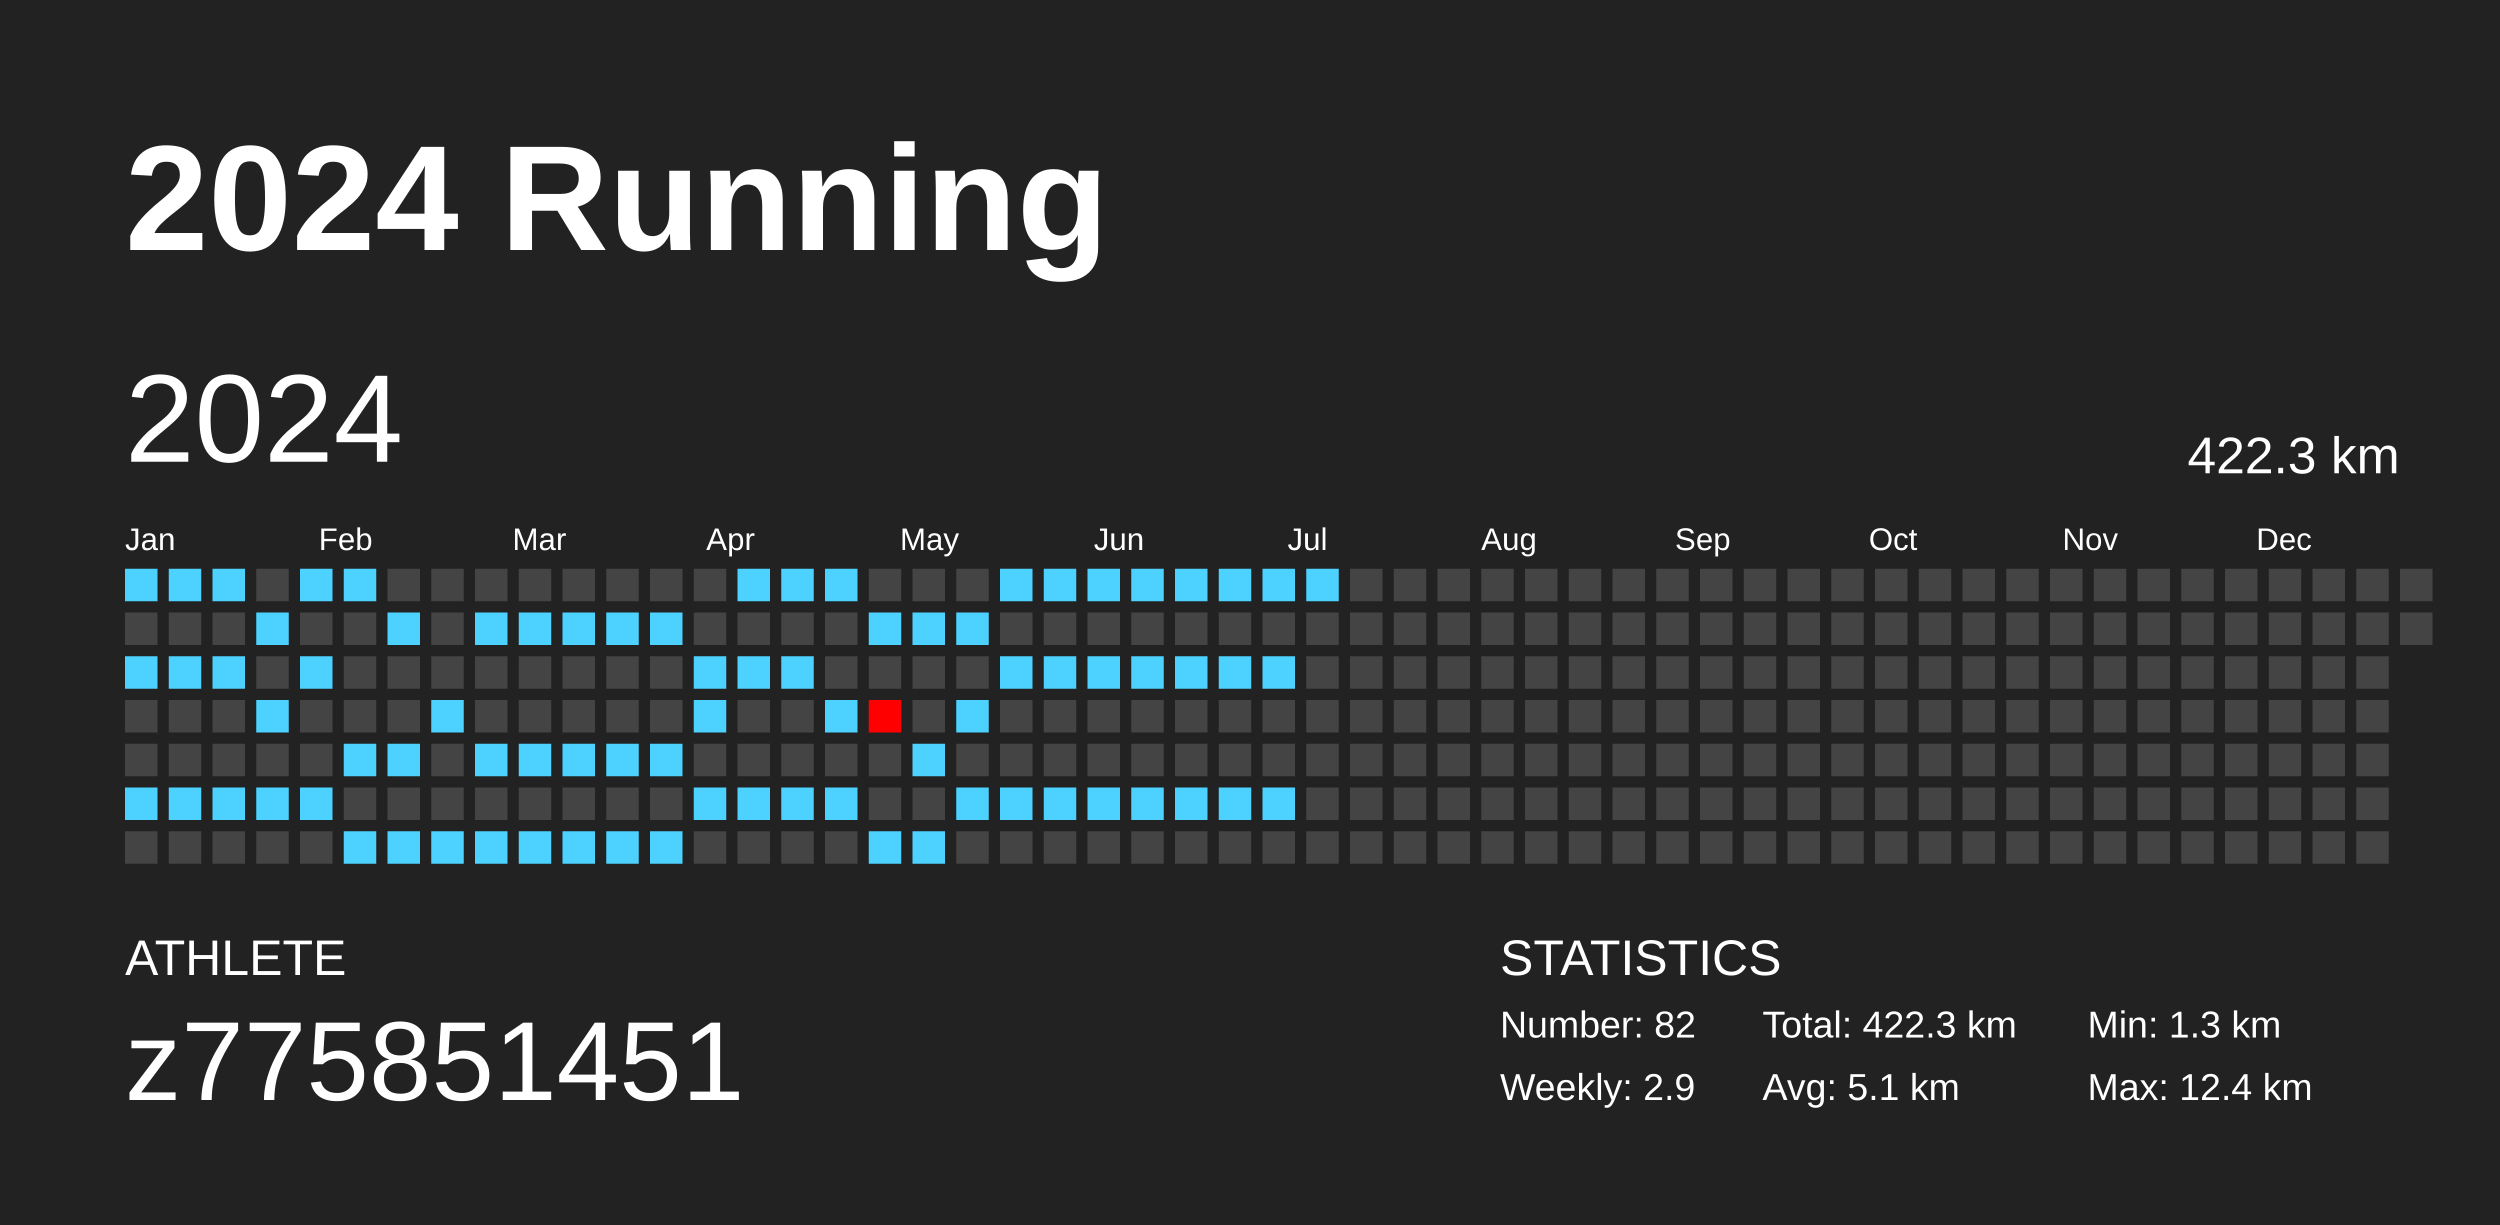
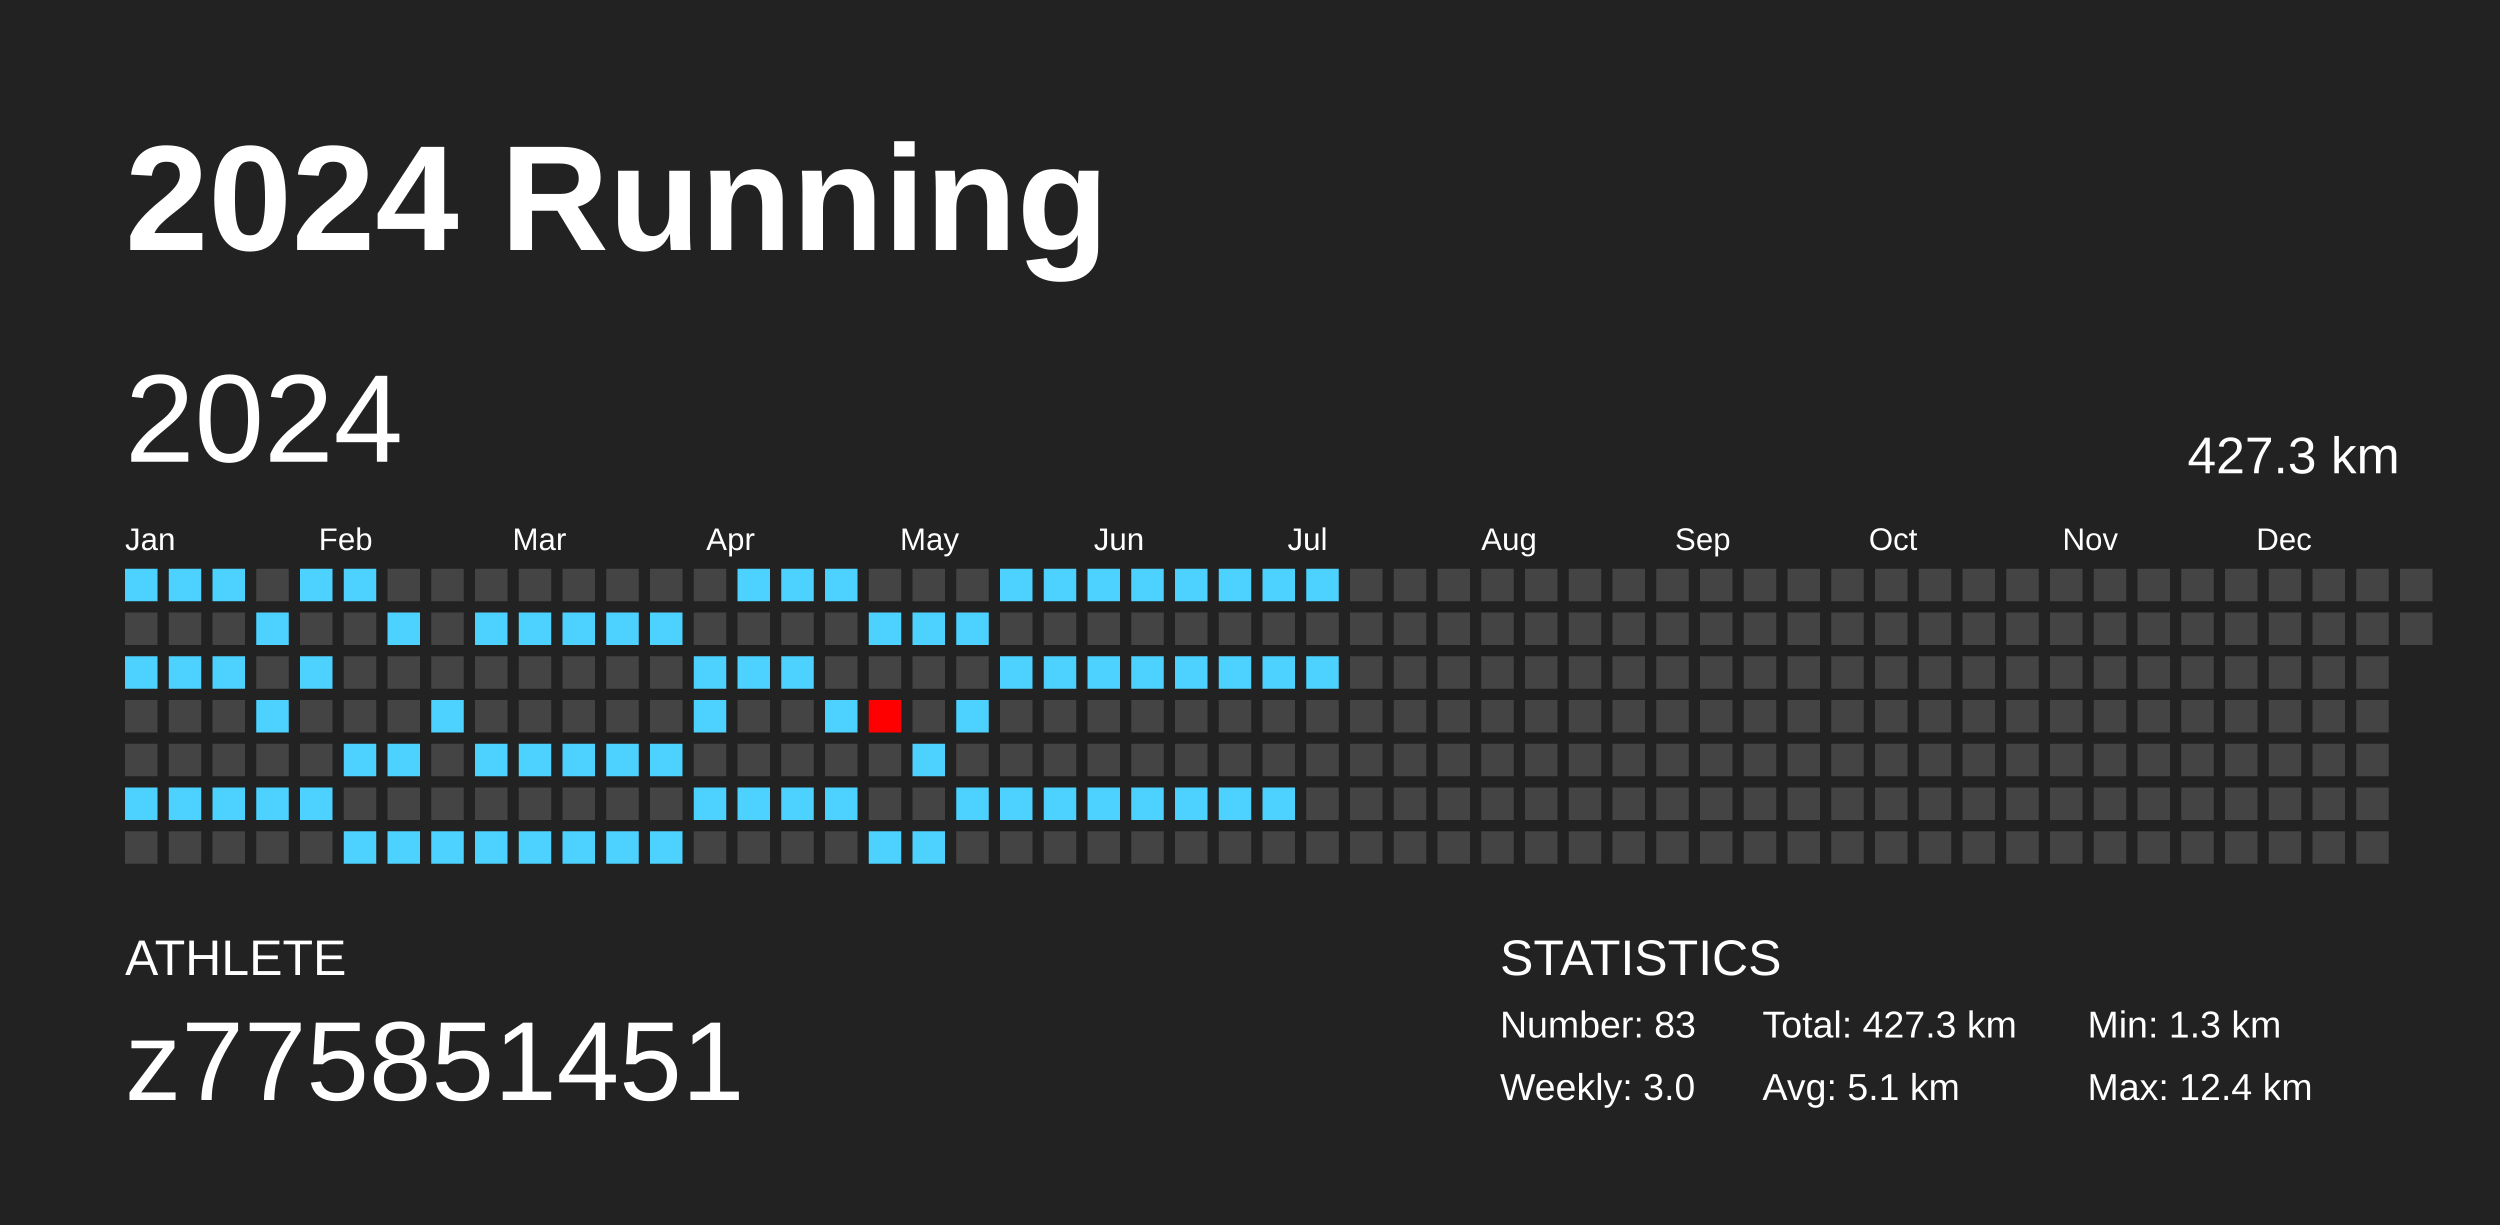
<svg xmlns="http://www.w3.org/2000/svg" baseProfile="full" height="98mm" version="1.1" viewBox="0,0,200,98" width="200mm">
  <defs />
  <rect fill="#222222" height="98" width="200" x="0" y="0" />
  <text fill="#FFFFFF" style="font-size:12px; font-family:Arial; font-weight:bold;" x="10" y="20">2024 Running</text>
  <text fill="#FFFFFF" style="font-size:4px; font-family:Arial" x="10" y="78">ATHLETE</text>
  <text fill="#FFFFFF" style="font-size:9px; font-family:Arial" x="10" y="88">z775851451</text>
  <text fill="#FFFFFF" style="font-size:4px; font-family:Arial" x="120" y="78">STATISTICS</text>
-   <text fill="#FFFFFF" style="font-size:3px; font-family:Arial" x="120" y="83">Number: 82</text>
-   <text fill="#FFFFFF" style="font-size:3px; font-family:Arial" x="120" y="88">Weekly: 2.9</text>
-   <text fill="#FFFFFF" style="font-size:3px; font-family:Arial" x="141" y="83">Total: 422.3 km</text>
+   <text fill="#FFFFFF" style="font-size:3px; font-family:Arial" x="120" y="83">Number: 83</text>
+   <text fill="#FFFFFF" style="font-size:3px; font-family:Arial" x="120" y="88">Weekly: 3.0</text>
+   <text fill="#FFFFFF" style="font-size:3px; font-family:Arial" x="141" y="83">Total: 427.3 km</text>
  <text fill="#FFFFFF" style="font-size:3px; font-family:Arial" x="141" y="88">Avg: 5.1 km</text>
  <text fill="#FFFFFF" style="font-size:3px; font-family:Arial" x="167" y="83">Min: 1.3 km</text>
  <text fill="#FFFFFF" style="font-size:3px; font-family:Arial" x="167" y="88">Max: 12.4 km</text>
  <text dominant-baseline="hanging" fill="#FFFFFF" style="font-size:10.0px; font-family:Arial;" x="10" y="30">2024</text>
-   <text dominant-baseline="hanging" fill="#FFFFFF" style="font-size:4.125px; font-family:Arial;" x="175" y="35">422.3 km</text>
+   <text dominant-baseline="hanging" fill="#FFFFFF" style="font-size:4.125px; font-family:Arial;" x="175" y="35">427.3 km</text>
  <text fill="#FFFFFF" style="font-size:2.5px; font-family:Arial" x="10.0" y="44">Jan</text>
  <text fill="#FFFFFF" style="font-size:2.5px; font-family:Arial" x="25.5" y="44">Feb</text>
  <text fill="#FFFFFF" style="font-size:2.5px; font-family:Arial" x="41.0" y="44">Mar</text>
  <text fill="#FFFFFF" style="font-size:2.5px; font-family:Arial" x="56.5" y="44">Apr</text>
  <text fill="#FFFFFF" style="font-size:2.5px; font-family:Arial" x="72.0" y="44">May</text>
  <text fill="#FFFFFF" style="font-size:2.5px; font-family:Arial" x="87.5" y="44">Jun</text>
  <text fill="#FFFFFF" style="font-size:2.5px; font-family:Arial" x="103.0" y="44">Jul</text>
  <text fill="#FFFFFF" style="font-size:2.5px; font-family:Arial" x="118.5" y="44">Aug</text>
  <text fill="#FFFFFF" style="font-size:2.5px; font-family:Arial" x="134.0" y="44">Sep</text>
  <text fill="#FFFFFF" style="font-size:2.5px; font-family:Arial" x="149.5" y="44">Oct</text>
  <text fill="#FFFFFF" style="font-size:2.5px; font-family:Arial" x="165.0" y="44">Nov</text>
  <text fill="#FFFFFF" style="font-size:2.5px; font-family:Arial" x="180.5" y="44">Dec</text>
  <rect fill="#4dd2ff" height="2.6" width="2.6" x="10.0" y="45.5" />
  <rect fill="#444444" height="2.6" width="2.6" x="10.0" y="49.0" />
  <rect fill="#4dd2ff" height="2.6" width="2.6" x="10.0" y="52.5" />
  <rect fill="#444444" height="2.6" width="2.6" x="10.0" y="56.0" />
  <rect fill="#444444" height="2.6" width="2.6" x="10.0" y="59.5" />
  <rect fill="#4dd2ff" height="2.6" width="2.6" x="10.0" y="63.0" />
  <rect fill="#444444" height="2.6" width="2.6" x="10.0" y="66.5" />
  <rect fill="#4dd2ff" height="2.6" width="2.6" x="13.5" y="45.5" />
  <rect fill="#444444" height="2.6" width="2.6" x="13.5" y="49.0" />
  <rect fill="#4dd2ff" height="2.6" width="2.6" x="13.5" y="52.5" />
  <rect fill="#444444" height="2.6" width="2.6" x="13.5" y="56.0" />
  <rect fill="#444444" height="2.6" width="2.6" x="13.5" y="59.5" />
  <rect fill="#4dd2ff" height="2.6" width="2.6" x="13.5" y="63.0" />
  <rect fill="#444444" height="2.6" width="2.6" x="13.5" y="66.5" />
  <rect fill="#4dd2ff" height="2.6" width="2.6" x="17.0" y="45.5" />
  <rect fill="#444444" height="2.6" width="2.6" x="17.0" y="49.0" />
  <rect fill="#4dd2ff" height="2.6" width="2.6" x="17.0" y="52.5" />
  <rect fill="#444444" height="2.6" width="2.6" x="17.0" y="56.0" />
  <rect fill="#444444" height="2.6" width="2.6" x="17.0" y="59.5" />
  <rect fill="#4dd2ff" height="2.6" width="2.6" x="17.0" y="63.0" />
  <rect fill="#444444" height="2.6" width="2.6" x="17.0" y="66.5" />
  <rect fill="#444444" height="2.6" width="2.6" x="20.5" y="45.5" />
  <rect fill="#4dd2ff" height="2.6" width="2.6" x="20.5" y="49.0" />
  <rect fill="#444444" height="2.6" width="2.6" x="20.5" y="52.5" />
  <rect fill="#4dd2ff" height="2.6" width="2.6" x="20.5" y="56.0" />
  <rect fill="#444444" height="2.6" width="2.6" x="20.5" y="59.5" />
  <rect fill="#4dd2ff" height="2.6" width="2.6" x="20.5" y="63.0" />
  <rect fill="#444444" height="2.6" width="2.6" x="20.5" y="66.5" />
  <rect fill="#4dd2ff" height="2.6" width="2.6" x="24.0" y="45.5" />
  <rect fill="#444444" height="2.6" width="2.6" x="24.0" y="49.0" />
  <rect fill="#4dd2ff" height="2.6" width="2.6" x="24.0" y="52.5" />
  <rect fill="#444444" height="2.6" width="2.6" x="24.0" y="56.0" />
  <rect fill="#444444" height="2.6" width="2.6" x="24.0" y="59.5" />
  <rect fill="#4dd2ff" height="2.6" width="2.6" x="24.0" y="63.0" />
  <rect fill="#444444" height="2.6" width="2.6" x="24.0" y="66.5" />
  <rect fill="#4dd2ff" height="2.6" width="2.6" x="27.5" y="45.5" />
  <rect fill="#444444" height="2.6" width="2.6" x="27.5" y="49.0" />
  <rect fill="#444444" height="2.6" width="2.6" x="27.5" y="52.5" />
  <rect fill="#444444" height="2.6" width="2.6" x="27.5" y="56.0" />
  <rect fill="#4dd2ff" height="2.6" width="2.6" x="27.5" y="59.5" />
  <rect fill="#444444" height="2.6" width="2.6" x="27.5" y="63.0" />
  <rect fill="#4dd2ff" height="2.6" width="2.6" x="27.5" y="66.5" />
  <rect fill="#444444" height="2.6" width="2.6" x="31.0" y="45.5" />
  <rect fill="#4dd2ff" height="2.6" width="2.6" x="31.0" y="49.0" />
  <rect fill="#444444" height="2.6" width="2.6" x="31.0" y="52.5" />
  <rect fill="#444444" height="2.6" width="2.6" x="31.0" y="56.0" />
  <rect fill="#4dd2ff" height="2.6" width="2.6" x="31.0" y="59.5" />
  <rect fill="#444444" height="2.6" width="2.6" x="31.0" y="63.0" />
  <rect fill="#4dd2ff" height="2.6" width="2.6" x="31.0" y="66.5" />
  <rect fill="#444444" height="2.6" width="2.6" x="34.5" y="45.5" />
  <rect fill="#444444" height="2.6" width="2.6" x="34.5" y="49.0" />
  <rect fill="#444444" height="2.6" width="2.6" x="34.5" y="52.5" />
  <rect fill="#4dd2ff" height="2.6" width="2.6" x="34.5" y="56.0" />
  <rect fill="#444444" height="2.6" width="2.6" x="34.5" y="59.5" />
  <rect fill="#444444" height="2.6" width="2.6" x="34.5" y="63.0" />
  <rect fill="#4dd2ff" height="2.6" width="2.6" x="34.5" y="66.5" />
  <rect fill="#444444" height="2.6" width="2.6" x="38.0" y="45.5" />
  <rect fill="#4dd2ff" height="2.6" width="2.6" x="38.0" y="49.0" />
  <rect fill="#444444" height="2.6" width="2.6" x="38.0" y="52.5" />
  <rect fill="#444444" height="2.6" width="2.6" x="38.0" y="56.0" />
  <rect fill="#4dd2ff" height="2.6" width="2.6" x="38.0" y="59.5" />
  <rect fill="#444444" height="2.6" width="2.6" x="38.0" y="63.0" />
  <rect fill="#4dd2ff" height="2.6" width="2.6" x="38.0" y="66.5" />
  <rect fill="#444444" height="2.6" width="2.6" x="41.5" y="45.5" />
  <rect fill="#4dd2ff" height="2.6" width="2.6" x="41.5" y="49.0" />
  <rect fill="#444444" height="2.6" width="2.6" x="41.5" y="52.5" />
  <rect fill="#444444" height="2.6" width="2.6" x="41.5" y="56.0" />
  <rect fill="#4dd2ff" height="2.6" width="2.6" x="41.5" y="59.5" />
  <rect fill="#444444" height="2.6" width="2.6" x="41.5" y="63.0" />
  <rect fill="#4dd2ff" height="2.6" width="2.6" x="41.5" y="66.5" />
  <rect fill="#444444" height="2.6" width="2.6" x="45.0" y="45.5" />
  <rect fill="#4dd2ff" height="2.6" width="2.6" x="45.0" y="49.0" />
  <rect fill="#444444" height="2.6" width="2.6" x="45.0" y="52.5" />
  <rect fill="#444444" height="2.6" width="2.6" x="45.0" y="56.0" />
  <rect fill="#4dd2ff" height="2.6" width="2.6" x="45.0" y="59.5" />
  <rect fill="#444444" height="2.6" width="2.6" x="45.0" y="63.0" />
  <rect fill="#4dd2ff" height="2.6" width="2.6" x="45.0" y="66.5" />
  <rect fill="#444444" height="2.6" width="2.6" x="48.5" y="45.5" />
  <rect fill="#4dd2ff" height="2.6" width="2.6" x="48.5" y="49.0" />
  <rect fill="#444444" height="2.6" width="2.6" x="48.5" y="52.5" />
  <rect fill="#444444" height="2.6" width="2.6" x="48.5" y="56.0" />
  <rect fill="#4dd2ff" height="2.6" width="2.6" x="48.5" y="59.5" />
  <rect fill="#444444" height="2.6" width="2.6" x="48.5" y="63.0" />
  <rect fill="#4dd2ff" height="2.6" width="2.6" x="48.5" y="66.5" />
  <rect fill="#444444" height="2.6" width="2.6" x="52.0" y="45.5" />
  <rect fill="#4dd2ff" height="2.6" width="2.6" x="52.0" y="49.0" />
  <rect fill="#444444" height="2.6" width="2.6" x="52.0" y="52.5" />
  <rect fill="#444444" height="2.6" width="2.6" x="52.0" y="56.0" />
  <rect fill="#4dd2ff" height="2.6" width="2.6" x="52.0" y="59.5" />
  <rect fill="#444444" height="2.6" width="2.6" x="52.0" y="63.0" />
  <rect fill="#4dd2ff" height="2.6" width="2.6" x="52.0" y="66.5" />
  <rect fill="#444444" height="2.6" width="2.6" x="55.5" y="45.5" />
  <rect fill="#444444" height="2.6" width="2.6" x="55.5" y="49.0" />
  <rect fill="#4dd2ff" height="2.6" width="2.6" x="55.5" y="52.5" />
  <rect fill="#4dd2ff" height="2.6" width="2.6" x="55.5" y="56.0" />
  <rect fill="#444444" height="2.6" width="2.6" x="55.5" y="59.5" />
  <rect fill="#4dd2ff" height="2.6" width="2.6" x="55.5" y="63.0" />
  <rect fill="#444444" height="2.6" width="2.6" x="55.5" y="66.5" />
  <rect fill="#4dd2ff" height="2.6" width="2.6" x="59.0" y="45.5" />
  <rect fill="#444444" height="2.6" width="2.6" x="59.0" y="49.0" />
  <rect fill="#4dd2ff" height="2.6" width="2.6" x="59.0" y="52.5" />
  <rect fill="#444444" height="2.6" width="2.6" x="59.0" y="56.0" />
  <rect fill="#444444" height="2.6" width="2.6" x="59.0" y="59.5" />
  <rect fill="#4dd2ff" height="2.6" width="2.6" x="59.0" y="63.0" />
  <rect fill="#444444" height="2.6" width="2.6" x="59.0" y="66.5" />
  <rect fill="#4dd2ff" height="2.6" width="2.6" x="62.5" y="45.5" />
  <rect fill="#444444" height="2.6" width="2.6" x="62.5" y="49.0" />
  <rect fill="#4dd2ff" height="2.6" width="2.6" x="62.5" y="52.5" />
  <rect fill="#444444" height="2.6" width="2.6" x="62.5" y="56.0" />
  <rect fill="#444444" height="2.6" width="2.6" x="62.5" y="59.5" />
  <rect fill="#4dd2ff" height="2.6" width="2.6" x="62.5" y="63.0" />
  <rect fill="#444444" height="2.6" width="2.6" x="62.5" y="66.5" />
  <rect fill="#4dd2ff" height="2.6" width="2.6" x="66.0" y="45.5" />
  <rect fill="#444444" height="2.6" width="2.6" x="66.0" y="49.0" />
  <rect fill="#444444" height="2.6" width="2.6" x="66.0" y="52.5" />
  <rect fill="#4dd2ff" height="2.6" width="2.6" x="66.0" y="56.0" />
  <rect fill="#444444" height="2.6" width="2.6" x="66.0" y="59.5" />
  <rect fill="#4dd2ff" height="2.6" width="2.6" x="66.0" y="63.0" />
  <rect fill="#444444" height="2.6" width="2.6" x="66.0" y="66.5" />
  <rect fill="#444444" height="2.6" width="2.6" x="69.5" y="45.5" />
  <rect fill="#4dd2ff" height="2.6" width="2.6" x="69.5" y="49.0" />
  <rect fill="#444444" height="2.6" width="2.6" x="69.5" y="52.5" />
  <rect fill="#ff0000" height="2.6" width="2.6" x="69.5" y="56.0" />
  <rect fill="#444444" height="2.6" width="2.6" x="69.5" y="59.5" />
  <rect fill="#444444" height="2.6" width="2.6" x="69.5" y="63.0" />
  <rect fill="#4dd2ff" height="2.6" width="2.6" x="69.5" y="66.5" />
  <rect fill="#444444" height="2.6" width="2.6" x="73.0" y="45.5" />
  <rect fill="#4dd2ff" height="2.6" width="2.6" x="73.0" y="49.0" />
  <rect fill="#444444" height="2.6" width="2.6" x="73.0" y="52.5" />
  <rect fill="#444444" height="2.6" width="2.6" x="73.0" y="56.0" />
  <rect fill="#4dd2ff" height="2.6" width="2.6" x="73.0" y="59.5" />
  <rect fill="#444444" height="2.6" width="2.6" x="73.0" y="63.0" />
  <rect fill="#4dd2ff" height="2.6" width="2.6" x="73.0" y="66.5" />
  <rect fill="#444444" height="2.6" width="2.6" x="76.5" y="45.5" />
  <rect fill="#4dd2ff" height="2.6" width="2.6" x="76.5" y="49.0" />
  <rect fill="#444444" height="2.6" width="2.6" x="76.5" y="52.5" />
  <rect fill="#4dd2ff" height="2.6" width="2.6" x="76.5" y="56.0" />
  <rect fill="#444444" height="2.6" width="2.6" x="76.5" y="59.5" />
  <rect fill="#4dd2ff" height="2.6" width="2.6" x="76.5" y="63.0" />
  <rect fill="#444444" height="2.6" width="2.6" x="76.5" y="66.5" />
  <rect fill="#4dd2ff" height="2.6" width="2.6" x="80.0" y="45.5" />
  <rect fill="#444444" height="2.6" width="2.6" x="80.0" y="49.0" />
  <rect fill="#4dd2ff" height="2.6" width="2.6" x="80.0" y="52.5" />
  <rect fill="#444444" height="2.6" width="2.6" x="80.0" y="56.0" />
  <rect fill="#444444" height="2.6" width="2.6" x="80.0" y="59.5" />
  <rect fill="#4dd2ff" height="2.6" width="2.6" x="80.0" y="63.0" />
  <rect fill="#444444" height="2.6" width="2.6" x="80.0" y="66.5" />
  <rect fill="#4dd2ff" height="2.6" width="2.6" x="83.5" y="45.5" />
  <rect fill="#444444" height="2.6" width="2.6" x="83.5" y="49.0" />
  <rect fill="#4dd2ff" height="2.6" width="2.6" x="83.5" y="52.5" />
  <rect fill="#444444" height="2.6" width="2.6" x="83.5" y="56.0" />
  <rect fill="#444444" height="2.6" width="2.6" x="83.5" y="59.5" />
  <rect fill="#4dd2ff" height="2.6" width="2.6" x="83.5" y="63.0" />
  <rect fill="#444444" height="2.6" width="2.6" x="83.5" y="66.5" />
  <rect fill="#4dd2ff" height="2.6" width="2.6" x="87.0" y="45.5" />
  <rect fill="#444444" height="2.6" width="2.6" x="87.0" y="49.0" />
  <rect fill="#4dd2ff" height="2.6" width="2.6" x="87.0" y="52.5" />
  <rect fill="#444444" height="2.6" width="2.6" x="87.0" y="56.0" />
  <rect fill="#444444" height="2.6" width="2.6" x="87.0" y="59.5" />
  <rect fill="#4dd2ff" height="2.6" width="2.6" x="87.0" y="63.0" />
  <rect fill="#444444" height="2.6" width="2.6" x="87.0" y="66.5" />
  <rect fill="#4dd2ff" height="2.6" width="2.6" x="90.5" y="45.5" />
  <rect fill="#444444" height="2.6" width="2.6" x="90.5" y="49.0" />
  <rect fill="#4dd2ff" height="2.6" width="2.6" x="90.5" y="52.5" />
  <rect fill="#444444" height="2.6" width="2.6" x="90.5" y="56.0" />
  <rect fill="#444444" height="2.6" width="2.6" x="90.5" y="59.5" />
  <rect fill="#4dd2ff" height="2.6" width="2.6" x="90.5" y="63.0" />
  <rect fill="#444444" height="2.6" width="2.6" x="90.5" y="66.5" />
  <rect fill="#4dd2ff" height="2.6" width="2.6" x="94.0" y="45.5" />
  <rect fill="#444444" height="2.6" width="2.6" x="94.0" y="49.0" />
  <rect fill="#4dd2ff" height="2.6" width="2.6" x="94.0" y="52.5" />
  <rect fill="#444444" height="2.6" width="2.6" x="94.0" y="56.0" />
  <rect fill="#444444" height="2.6" width="2.6" x="94.0" y="59.5" />
  <rect fill="#4dd2ff" height="2.6" width="2.6" x="94.0" y="63.0" />
  <rect fill="#444444" height="2.6" width="2.6" x="94.0" y="66.5" />
  <rect fill="#4dd2ff" height="2.6" width="2.6" x="97.5" y="45.5" />
  <rect fill="#444444" height="2.6" width="2.6" x="97.5" y="49.0" />
  <rect fill="#4dd2ff" height="2.6" width="2.6" x="97.5" y="52.5" />
  <rect fill="#444444" height="2.6" width="2.6" x="97.5" y="56.0" />
  <rect fill="#444444" height="2.6" width="2.6" x="97.5" y="59.5" />
  <rect fill="#4dd2ff" height="2.6" width="2.6" x="97.5" y="63.0" />
  <rect fill="#444444" height="2.6" width="2.6" x="97.5" y="66.5" />
  <rect fill="#4dd2ff" height="2.6" width="2.6" x="101.0" y="45.5" />
  <rect fill="#444444" height="2.6" width="2.6" x="101.0" y="49.0" />
  <rect fill="#4dd2ff" height="2.6" width="2.6" x="101.0" y="52.5" />
  <rect fill="#444444" height="2.6" width="2.6" x="101.0" y="56.0" />
  <rect fill="#444444" height="2.6" width="2.6" x="101.0" y="59.5" />
  <rect fill="#4dd2ff" height="2.6" width="2.6" x="101.0" y="63.0" />
  <rect fill="#444444" height="2.6" width="2.6" x="101.0" y="66.5" />
  <rect fill="#4dd2ff" height="2.6" width="2.6" x="104.5" y="45.5" />
  <rect fill="#444444" height="2.6" width="2.6" x="104.5" y="49.0" />
-   <rect fill="#444444" height="2.6" width="2.6" x="104.5" y="52.5" />
+   <rect fill="#4dd2ff" height="2.6" width="2.6" x="104.5" y="52.5" />
  <rect fill="#444444" height="2.6" width="2.6" x="104.5" y="56.0" />
  <rect fill="#444444" height="2.6" width="2.6" x="104.5" y="59.5" />
  <rect fill="#444444" height="2.6" width="2.6" x="104.5" y="63.0" />
  <rect fill="#444444" height="2.6" width="2.6" x="104.5" y="66.5" />
  <rect fill="#444444" height="2.6" width="2.6" x="108.0" y="45.5" />
  <rect fill="#444444" height="2.6" width="2.6" x="108.0" y="49.0" />
  <rect fill="#444444" height="2.6" width="2.6" x="108.0" y="52.5" />
  <rect fill="#444444" height="2.6" width="2.6" x="108.0" y="56.0" />
  <rect fill="#444444" height="2.6" width="2.6" x="108.0" y="59.5" />
  <rect fill="#444444" height="2.6" width="2.6" x="108.0" y="63.0" />
  <rect fill="#444444" height="2.6" width="2.6" x="108.0" y="66.5" />
  <rect fill="#444444" height="2.6" width="2.6" x="111.5" y="45.5" />
  <rect fill="#444444" height="2.6" width="2.6" x="111.5" y="49.0" />
  <rect fill="#444444" height="2.6" width="2.6" x="111.5" y="52.5" />
  <rect fill="#444444" height="2.6" width="2.6" x="111.5" y="56.0" />
  <rect fill="#444444" height="2.6" width="2.6" x="111.5" y="59.5" />
  <rect fill="#444444" height="2.6" width="2.6" x="111.5" y="63.0" />
  <rect fill="#444444" height="2.6" width="2.6" x="111.5" y="66.5" />
  <rect fill="#444444" height="2.6" width="2.6" x="115.0" y="45.5" />
  <rect fill="#444444" height="2.6" width="2.6" x="115.0" y="49.0" />
  <rect fill="#444444" height="2.6" width="2.6" x="115.0" y="52.5" />
  <rect fill="#444444" height="2.6" width="2.6" x="115.0" y="56.0" />
  <rect fill="#444444" height="2.6" width="2.6" x="115.0" y="59.5" />
  <rect fill="#444444" height="2.6" width="2.6" x="115.0" y="63.0" />
  <rect fill="#444444" height="2.6" width="2.6" x="115.0" y="66.5" />
  <rect fill="#444444" height="2.6" width="2.6" x="118.5" y="45.5" />
  <rect fill="#444444" height="2.6" width="2.6" x="118.5" y="49.0" />
  <rect fill="#444444" height="2.6" width="2.6" x="118.5" y="52.5" />
  <rect fill="#444444" height="2.6" width="2.6" x="118.5" y="56.0" />
  <rect fill="#444444" height="2.6" width="2.6" x="118.5" y="59.5" />
  <rect fill="#444444" height="2.6" width="2.6" x="118.5" y="63.0" />
  <rect fill="#444444" height="2.6" width="2.6" x="118.5" y="66.5" />
  <rect fill="#444444" height="2.6" width="2.6" x="122.0" y="45.5" />
  <rect fill="#444444" height="2.6" width="2.6" x="122.0" y="49.0" />
  <rect fill="#444444" height="2.6" width="2.6" x="122.0" y="52.5" />
  <rect fill="#444444" height="2.6" width="2.6" x="122.0" y="56.0" />
  <rect fill="#444444" height="2.6" width="2.6" x="122.0" y="59.5" />
  <rect fill="#444444" height="2.6" width="2.6" x="122.0" y="63.0" />
  <rect fill="#444444" height="2.6" width="2.6" x="122.0" y="66.5" />
  <rect fill="#444444" height="2.6" width="2.6" x="125.5" y="45.5" />
  <rect fill="#444444" height="2.6" width="2.6" x="125.5" y="49.0" />
  <rect fill="#444444" height="2.6" width="2.6" x="125.5" y="52.5" />
  <rect fill="#444444" height="2.6" width="2.6" x="125.5" y="56.0" />
  <rect fill="#444444" height="2.6" width="2.6" x="125.5" y="59.5" />
  <rect fill="#444444" height="2.6" width="2.6" x="125.5" y="63.0" />
  <rect fill="#444444" height="2.6" width="2.6" x="125.5" y="66.5" />
  <rect fill="#444444" height="2.6" width="2.6" x="129.0" y="45.5" />
  <rect fill="#444444" height="2.6" width="2.6" x="129.0" y="49.0" />
  <rect fill="#444444" height="2.6" width="2.6" x="129.0" y="52.5" />
  <rect fill="#444444" height="2.6" width="2.6" x="129.0" y="56.0" />
  <rect fill="#444444" height="2.6" width="2.6" x="129.0" y="59.5" />
  <rect fill="#444444" height="2.6" width="2.6" x="129.0" y="63.0" />
  <rect fill="#444444" height="2.6" width="2.6" x="129.0" y="66.5" />
  <rect fill="#444444" height="2.6" width="2.6" x="132.5" y="45.5" />
  <rect fill="#444444" height="2.6" width="2.6" x="132.5" y="49.0" />
  <rect fill="#444444" height="2.6" width="2.6" x="132.5" y="52.5" />
  <rect fill="#444444" height="2.6" width="2.6" x="132.5" y="56.0" />
  <rect fill="#444444" height="2.6" width="2.6" x="132.5" y="59.5" />
  <rect fill="#444444" height="2.6" width="2.6" x="132.5" y="63.0" />
  <rect fill="#444444" height="2.6" width="2.6" x="132.5" y="66.5" />
  <rect fill="#444444" height="2.6" width="2.6" x="136.0" y="45.5" />
  <rect fill="#444444" height="2.6" width="2.6" x="136.0" y="49.0" />
  <rect fill="#444444" height="2.6" width="2.6" x="136.0" y="52.5" />
  <rect fill="#444444" height="2.6" width="2.6" x="136.0" y="56.0" />
  <rect fill="#444444" height="2.6" width="2.6" x="136.0" y="59.5" />
  <rect fill="#444444" height="2.6" width="2.6" x="136.0" y="63.0" />
  <rect fill="#444444" height="2.6" width="2.6" x="136.0" y="66.5" />
  <rect fill="#444444" height="2.6" width="2.6" x="139.5" y="45.5" />
  <rect fill="#444444" height="2.6" width="2.6" x="139.5" y="49.0" />
  <rect fill="#444444" height="2.6" width="2.6" x="139.5" y="52.5" />
  <rect fill="#444444" height="2.6" width="2.6" x="139.5" y="56.0" />
  <rect fill="#444444" height="2.6" width="2.6" x="139.5" y="59.5" />
  <rect fill="#444444" height="2.6" width="2.6" x="139.5" y="63.0" />
  <rect fill="#444444" height="2.6" width="2.6" x="139.5" y="66.5" />
  <rect fill="#444444" height="2.6" width="2.6" x="143.0" y="45.5" />
  <rect fill="#444444" height="2.6" width="2.6" x="143.0" y="49.0" />
  <rect fill="#444444" height="2.6" width="2.6" x="143.0" y="52.5" />
  <rect fill="#444444" height="2.6" width="2.6" x="143.0" y="56.0" />
  <rect fill="#444444" height="2.6" width="2.6" x="143.0" y="59.5" />
  <rect fill="#444444" height="2.6" width="2.6" x="143.0" y="63.0" />
  <rect fill="#444444" height="2.6" width="2.6" x="143.0" y="66.5" />
  <rect fill="#444444" height="2.6" width="2.6" x="146.5" y="45.5" />
  <rect fill="#444444" height="2.6" width="2.6" x="146.5" y="49.0" />
  <rect fill="#444444" height="2.6" width="2.6" x="146.5" y="52.5" />
  <rect fill="#444444" height="2.6" width="2.6" x="146.5" y="56.0" />
  <rect fill="#444444" height="2.6" width="2.6" x="146.5" y="59.5" />
  <rect fill="#444444" height="2.6" width="2.6" x="146.5" y="63.0" />
  <rect fill="#444444" height="2.6" width="2.6" x="146.5" y="66.5" />
  <rect fill="#444444" height="2.6" width="2.6" x="150.0" y="45.5" />
  <rect fill="#444444" height="2.6" width="2.6" x="150.0" y="49.0" />
  <rect fill="#444444" height="2.6" width="2.6" x="150.0" y="52.5" />
  <rect fill="#444444" height="2.6" width="2.6" x="150.0" y="56.0" />
  <rect fill="#444444" height="2.6" width="2.6" x="150.0" y="59.5" />
  <rect fill="#444444" height="2.6" width="2.6" x="150.0" y="63.0" />
  <rect fill="#444444" height="2.6" width="2.6" x="150.0" y="66.5" />
  <rect fill="#444444" height="2.6" width="2.6" x="153.5" y="45.5" />
  <rect fill="#444444" height="2.6" width="2.6" x="153.5" y="49.0" />
  <rect fill="#444444" height="2.6" width="2.6" x="153.5" y="52.5" />
  <rect fill="#444444" height="2.6" width="2.6" x="153.5" y="56.0" />
  <rect fill="#444444" height="2.6" width="2.6" x="153.5" y="59.5" />
  <rect fill="#444444" height="2.6" width="2.6" x="153.5" y="63.0" />
  <rect fill="#444444" height="2.6" width="2.6" x="153.5" y="66.5" />
  <rect fill="#444444" height="2.6" width="2.6" x="157.0" y="45.5" />
  <rect fill="#444444" height="2.6" width="2.6" x="157.0" y="49.0" />
  <rect fill="#444444" height="2.6" width="2.6" x="157.0" y="52.5" />
  <rect fill="#444444" height="2.6" width="2.6" x="157.0" y="56.0" />
  <rect fill="#444444" height="2.6" width="2.6" x="157.0" y="59.5" />
  <rect fill="#444444" height="2.6" width="2.6" x="157.0" y="63.0" />
  <rect fill="#444444" height="2.6" width="2.6" x="157.0" y="66.5" />
  <rect fill="#444444" height="2.6" width="2.6" x="160.5" y="45.5" />
  <rect fill="#444444" height="2.6" width="2.6" x="160.5" y="49.0" />
  <rect fill="#444444" height="2.6" width="2.6" x="160.5" y="52.5" />
  <rect fill="#444444" height="2.6" width="2.6" x="160.5" y="56.0" />
  <rect fill="#444444" height="2.6" width="2.6" x="160.5" y="59.5" />
  <rect fill="#444444" height="2.6" width="2.6" x="160.5" y="63.0" />
  <rect fill="#444444" height="2.6" width="2.6" x="160.5" y="66.5" />
  <rect fill="#444444" height="2.6" width="2.6" x="164.0" y="45.5" />
  <rect fill="#444444" height="2.6" width="2.6" x="164.0" y="49.0" />
  <rect fill="#444444" height="2.6" width="2.6" x="164.0" y="52.5" />
  <rect fill="#444444" height="2.6" width="2.6" x="164.0" y="56.0" />
  <rect fill="#444444" height="2.6" width="2.6" x="164.0" y="59.5" />
  <rect fill="#444444" height="2.6" width="2.6" x="164.0" y="63.0" />
  <rect fill="#444444" height="2.6" width="2.6" x="164.0" y="66.5" />
  <rect fill="#444444" height="2.6" width="2.6" x="167.5" y="45.5" />
  <rect fill="#444444" height="2.6" width="2.6" x="167.5" y="49.0" />
  <rect fill="#444444" height="2.6" width="2.6" x="167.5" y="52.5" />
  <rect fill="#444444" height="2.6" width="2.6" x="167.5" y="56.0" />
  <rect fill="#444444" height="2.6" width="2.6" x="167.5" y="59.5" />
  <rect fill="#444444" height="2.6" width="2.6" x="167.5" y="63.0" />
  <rect fill="#444444" height="2.6" width="2.6" x="167.5" y="66.5" />
  <rect fill="#444444" height="2.6" width="2.6" x="171.0" y="45.5" />
  <rect fill="#444444" height="2.6" width="2.6" x="171.0" y="49.0" />
  <rect fill="#444444" height="2.6" width="2.6" x="171.0" y="52.5" />
  <rect fill="#444444" height="2.6" width="2.6" x="171.0" y="56.0" />
  <rect fill="#444444" height="2.6" width="2.6" x="171.0" y="59.5" />
  <rect fill="#444444" height="2.6" width="2.6" x="171.0" y="63.0" />
  <rect fill="#444444" height="2.6" width="2.6" x="171.0" y="66.5" />
  <rect fill="#444444" height="2.6" width="2.6" x="174.5" y="45.5" />
  <rect fill="#444444" height="2.6" width="2.6" x="174.5" y="49.0" />
  <rect fill="#444444" height="2.6" width="2.6" x="174.5" y="52.5" />
  <rect fill="#444444" height="2.6" width="2.6" x="174.5" y="56.0" />
  <rect fill="#444444" height="2.6" width="2.6" x="174.5" y="59.5" />
  <rect fill="#444444" height="2.6" width="2.6" x="174.5" y="63.0" />
  <rect fill="#444444" height="2.6" width="2.6" x="174.5" y="66.5" />
  <rect fill="#444444" height="2.6" width="2.6" x="178.0" y="45.5" />
  <rect fill="#444444" height="2.6" width="2.6" x="178.0" y="49.0" />
  <rect fill="#444444" height="2.6" width="2.6" x="178.0" y="52.5" />
  <rect fill="#444444" height="2.6" width="2.6" x="178.0" y="56.0" />
  <rect fill="#444444" height="2.6" width="2.6" x="178.0" y="59.5" />
  <rect fill="#444444" height="2.6" width="2.6" x="178.0" y="63.0" />
  <rect fill="#444444" height="2.6" width="2.6" x="178.0" y="66.5" />
  <rect fill="#444444" height="2.6" width="2.6" x="181.5" y="45.5" />
  <rect fill="#444444" height="2.6" width="2.6" x="181.5" y="49.0" />
  <rect fill="#444444" height="2.6" width="2.6" x="181.5" y="52.5" />
  <rect fill="#444444" height="2.6" width="2.6" x="181.5" y="56.0" />
  <rect fill="#444444" height="2.6" width="2.6" x="181.5" y="59.5" />
  <rect fill="#444444" height="2.6" width="2.6" x="181.5" y="63.0" />
  <rect fill="#444444" height="2.6" width="2.6" x="181.5" y="66.5" />
  <rect fill="#444444" height="2.6" width="2.6" x="185.0" y="45.5" />
  <rect fill="#444444" height="2.6" width="2.6" x="185.0" y="49.0" />
  <rect fill="#444444" height="2.6" width="2.6" x="185.0" y="52.5" />
  <rect fill="#444444" height="2.6" width="2.6" x="185.0" y="56.0" />
  <rect fill="#444444" height="2.6" width="2.6" x="185.0" y="59.5" />
  <rect fill="#444444" height="2.6" width="2.6" x="185.0" y="63.0" />
  <rect fill="#444444" height="2.6" width="2.6" x="185.0" y="66.5" />
  <rect fill="#444444" height="2.6" width="2.6" x="188.5" y="45.5" />
  <rect fill="#444444" height="2.6" width="2.6" x="188.5" y="49.0" />
  <rect fill="#444444" height="2.6" width="2.6" x="188.5" y="52.5" />
  <rect fill="#444444" height="2.6" width="2.6" x="188.5" y="56.0" />
  <rect fill="#444444" height="2.6" width="2.6" x="188.5" y="59.5" />
  <rect fill="#444444" height="2.6" width="2.6" x="188.5" y="63.0" />
  <rect fill="#444444" height="2.6" width="2.6" x="188.5" y="66.5" />
  <rect fill="#444444" height="2.6" width="2.6" x="192.0" y="45.5" />
  <rect fill="#444444" height="2.6" width="2.6" x="192.0" y="49.0" />
</svg>
